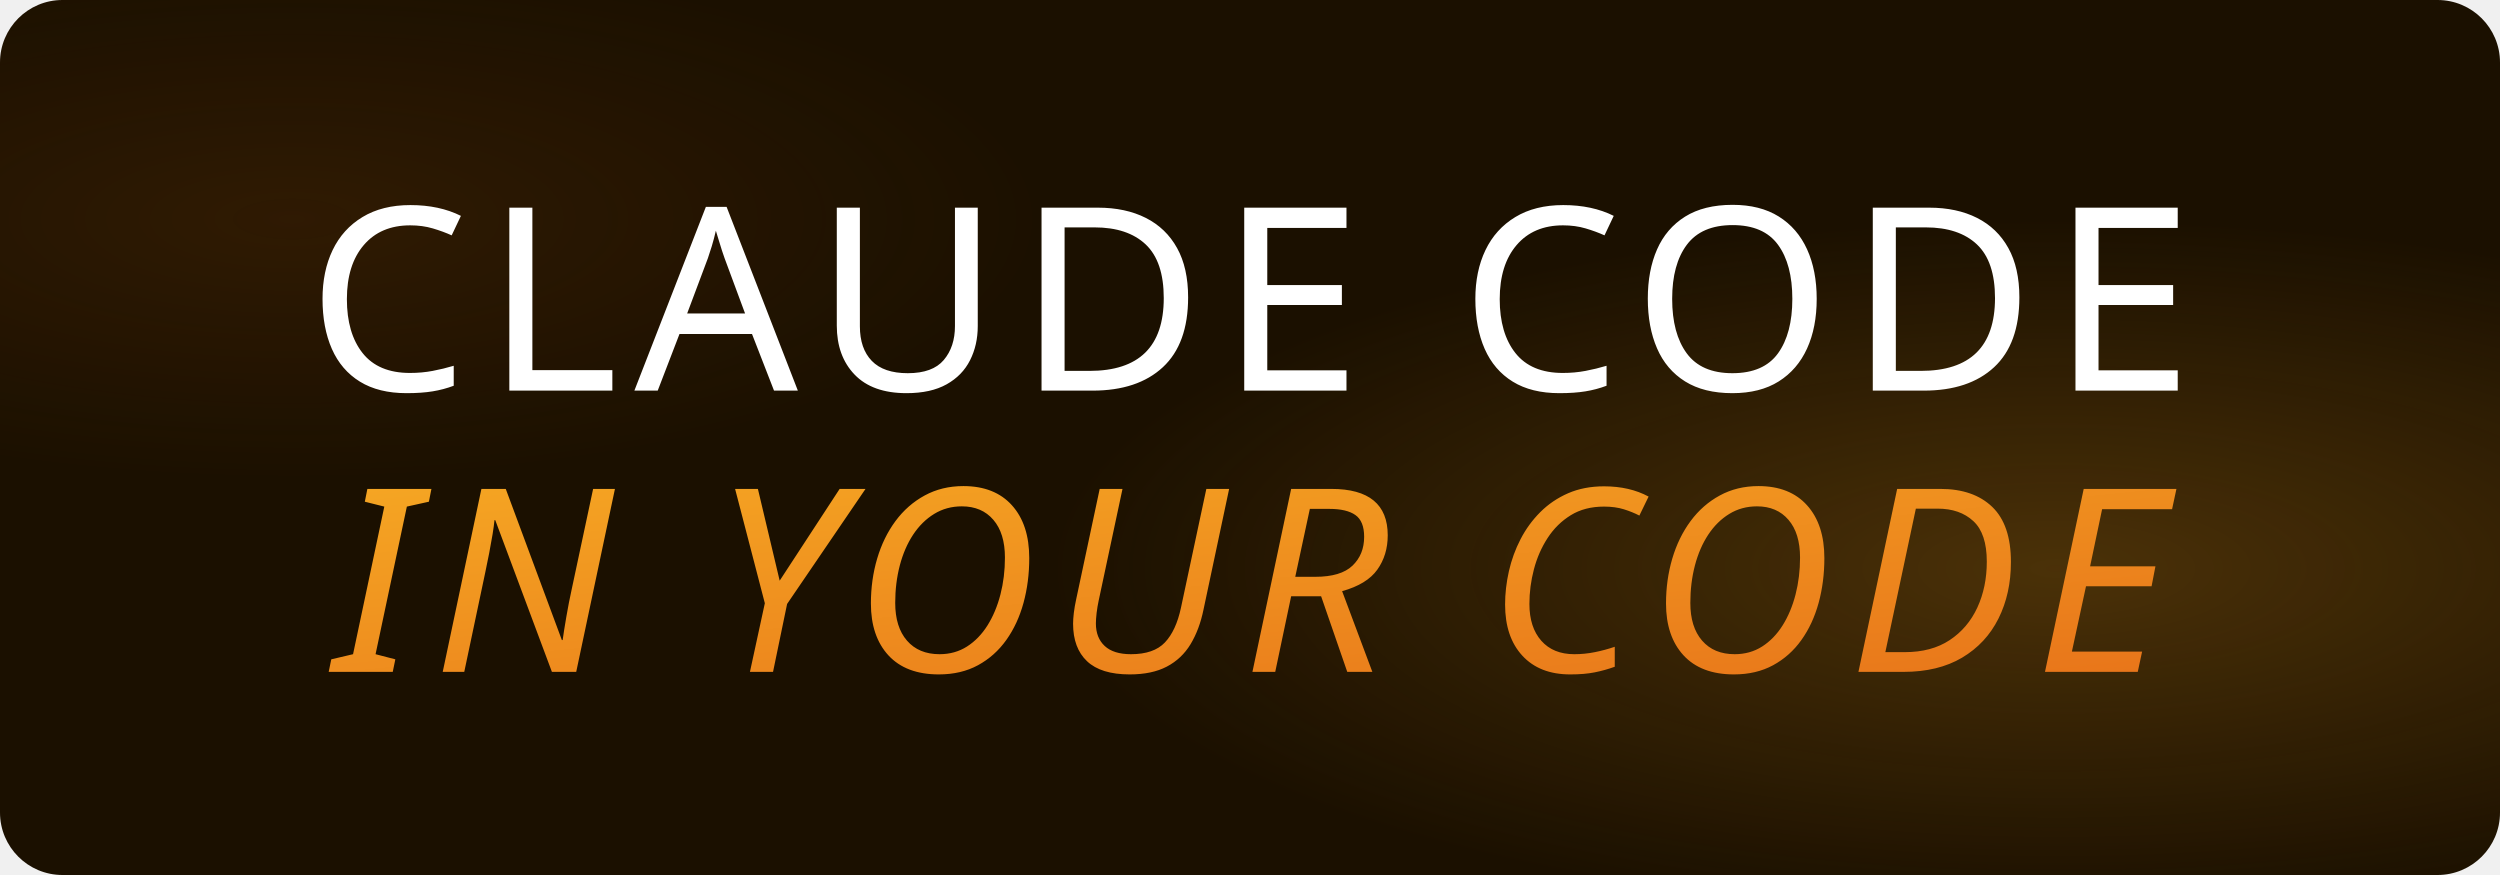
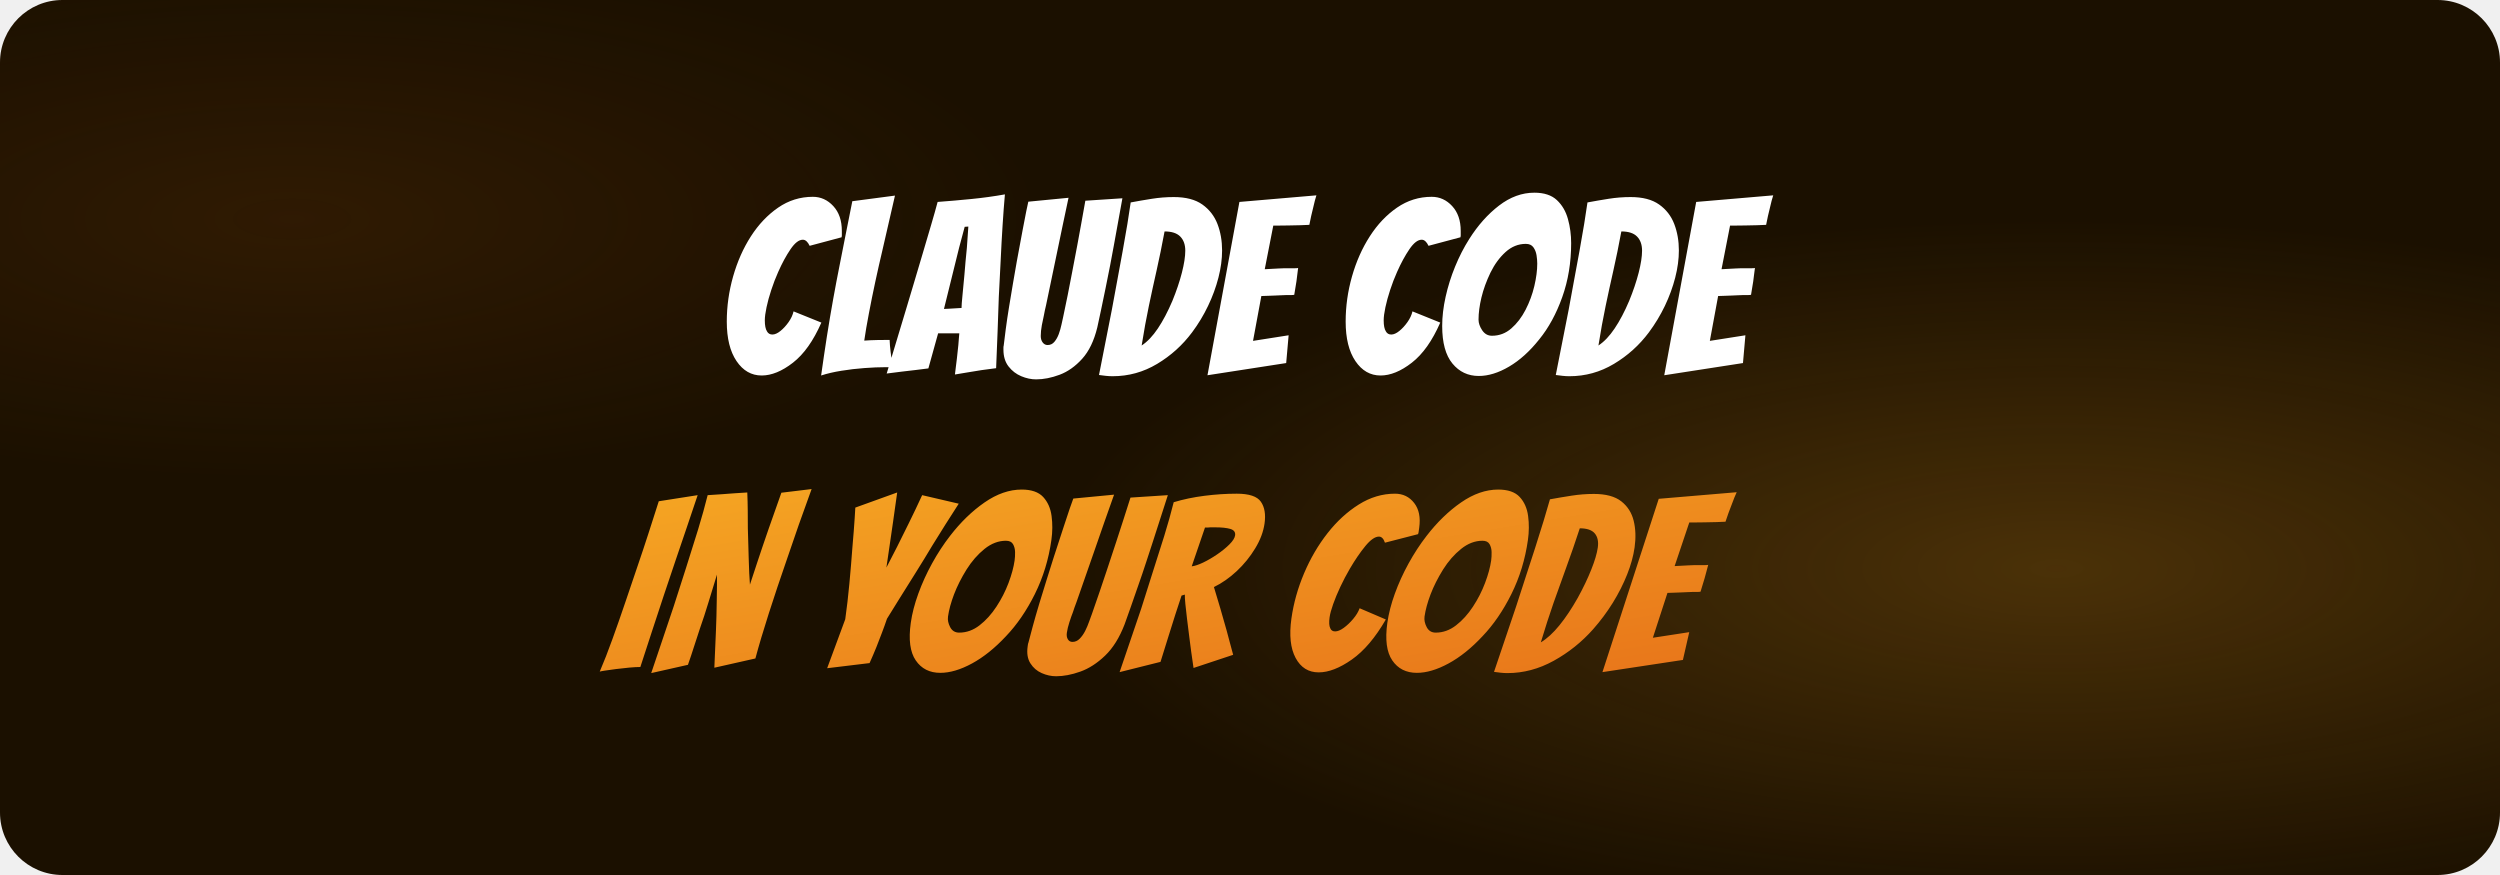
<svg xmlns="http://www.w3.org/2000/svg" width="800" height="280" viewBox="0 0 800 280">
  <defs>
    <clipPath id="rounded">
      <rect width="800" height="280" rx="20" ry="20" />
    </clipPath>
    <linearGradient id="orangeGrad" x1="0" y1="0" x2="1" y2="1">
      <stop offset="0%" stop-color="#F5A623" />
      <stop offset="100%" stop-color="#E8751A" />
    </linearGradient>
    <radialGradient id="glowOrb" cx="0.82" cy="0.65" r="0.4">
      <stop offset="0%" stop-color="#F5A623" stop-opacity="0.22" />
      <stop offset="100%" stop-color="#F5A623" stop-opacity="0" />
    </radialGradient>
    <radialGradient id="glowOrb2" cx="0.12" cy="0.25" r="0.3">
      <stop offset="0%" stop-color="#E8751A" stop-opacity="0.1" />
      <stop offset="100%" stop-color="#E8751A" stop-opacity="0" />
    </radialGradient>
  </defs>
  <g clip-path="url(#rounded)">
    <rect width="800" height="280" fill="#1b1000" />
    <rect width="800" height="280" fill="url(#glowOrb)" />
    <rect width="800" height="280" fill="url(#glowOrb2)" />
-     <text x="400" y="125" text-anchor="middle" font-family="Impact, 'Arial Black', sans-serif" font-size="82" fill="#FFFFFF" letter-spacing="5">CLAUDE CODE</text>
-     <text x="400" y="215" text-anchor="middle" font-family="Impact, 'Arial Black', sans-serif" font-size="82" fill="url(#orangeGrad)" letter-spacing="5" font-style="italic">IN YOUR CODE</text>
+     <path fill="#FFFFFF" d="M243.73 120.16L243.73 120.16Q238.81 120.16 235.69 115.55Q232.57 110.95 232.57 102.92L232.57 102.92Q232.57 95.59 234.60 88.45Q236.63 81.31 240.29 75.62L240.29 75.62Q243.96 69.92 248.99 66.45Q254.02 62.98 260.11 62.98L260.11 62.98Q263.93 62.98 266.66 65.95Q269.39 68.91 269.39 73.90L269.39 73.90L269.39 74.84Q269.39 75.15 269.39 75.38Q269.39 75.62 269.31 75.93L269.31 75.93L259.09 78.66Q258.16 76.71 256.91 76.71L256.91 76.71Q255.04 76.71 252.97 79.75Q250.90 82.79 249.03 87.01L249.03 87.01Q247.78 89.81 246.81 92.78Q245.83 95.74 245.29 98.32Q244.74 100.89 244.74 102.53L244.74 102.53Q244.74 104.95 245.44 106.04L245.44 106.04Q245.99 107.05 247.16 107.05L247.16 107.05Q248.33 107.05 249.73 105.92Q251.14 104.79 252.35 103.07Q253.55 101.36 253.94 99.64L253.94 99.64L262.84 103.23Q259.01 111.97 253.75 116.06Q248.48 120.16 243.73 120.16ZM262.76 120.16L262.76 120.16Q263.62 113.99 264.59 107.75Q265.57 101.51 266.62 95.70Q267.67 89.89 268.61 85.21L268.61 85.21Q269.62 80.14 270.64 74.92Q271.65 69.69 272.74 64.39L272.74 64.39L286.39 62.59L282.34 80.22Q281.25 84.82 280.11 90.09Q278.98 95.35 278.05 100.27Q277.11 105.18 276.56 109.00L276.56 109.00Q278.51 108.85 280.74 108.81Q282.96 108.77 284.68 108.77L284.68 108.77Q284.75 110.56 284.99 112.55Q285.22 114.54 285.50 115.98Q285.77 117.43 285.77 117.58L285.77 117.58Q285.46 117.58 285.18 117.58Q284.91 117.58 284.60 117.50L284.60 117.50L283.35 117.50Q280.31 117.50 276.60 117.78Q272.90 118.05 269.27 118.64Q265.64 119.22 262.76 120.16ZM305.58 119.84L305.58 119.84Q305.74 118.52 305.89 117.27Q306.05 116.02 306.20 114.77L306.20 114.77L306.67 110.41Q306.75 109.31 306.83 108.38Q306.91 107.44 306.98 106.66L306.98 106.66L300.20 106.66L297.08 117.89Q295.36 118.13 293.02 118.40Q290.68 118.67 288.65 118.91L288.65 118.91Q287.41 119.06 286.20 119.22Q284.99 119.38 283.74 119.53L283.74 119.53L289.90 99.10Q290.99 95.43 292.40 90.75Q293.80 86.07 295.25 81.16Q296.69 76.24 297.98 71.91Q299.26 67.58 300.04 64.62L300.04 64.62Q305.35 64.23 310.85 63.68Q316.34 63.14 321.57 62.20L321.57 62.20Q321.18 66.57 320.83 72.07Q320.48 77.57 320.21 83.42Q319.93 89.27 319.62 94.96L319.62 94.96Q319.46 100.34 319.23 106.08Q319.00 111.81 318.76 117.82L318.76 117.82Q317.59 117.97 316.42 118.13Q315.25 118.28 314.08 118.44L314.08 118.44Q312.13 118.75 309.79 119.14Q307.45 119.53 305.58 119.84ZM306.91 79.28L302.07 98.86Q302.54 98.86 303.83 98.78Q305.11 98.71 306.28 98.63Q307.45 98.55 307.69 98.55L307.69 98.55Q307.69 97.54 308.00 94.42Q308.31 91.30 308.62 87.86L308.62 87.86Q308.78 85.84 308.97 83.69Q309.17 81.55 309.40 79.28L309.40 79.28L309.87 72.50L308.70 72.58L306.91 79.28ZM331.55 121.40L331.55 121.40Q329.21 121.40 326.80 120.39Q324.38 119.38 322.74 117.27Q321.10 115.16 321.10 111.89L321.10 111.89L321.10 111.26Q321.10 110.87 321.18 110.64L321.18 110.64Q321.41 108.61 321.84 105.34Q322.27 102.06 322.90 98.20Q323.52 94.34 324.18 90.52Q324.85 86.69 325.39 83.57L325.39 83.57Q326.56 77.33 327.26 73.51Q327.97 69.69 328.40 67.62Q328.82 65.56 329.06 64.54L329.06 64.54L341.93 63.29Q340.91 68.05 340.02 72.30Q339.12 76.55 338.34 80.38L338.34 80.38L334.75 97.61Q334.28 99.56 334.05 100.89L334.05 100.89Q333.74 102.14 333.39 104.05Q333.04 105.96 333.04 107.52L333.04 107.52Q333.04 108.77 333.66 109.59Q334.28 110.41 335.22 110.41L335.22 110.41Q336.55 110.41 337.40 109.39Q338.26 108.38 338.81 106.90Q339.35 105.41 339.67 103.89Q339.98 102.37 340.21 101.44L340.21 101.44Q340.99 97.85 341.66 94.45Q342.32 91.06 343.06 87.24Q343.80 83.42 344.74 78.43L344.74 78.43Q345.36 74.99 346.02 71.44Q346.69 67.90 347.31 64.23L347.31 64.23L359.17 63.45L356.44 78.50Q355.89 81.39 355.23 84.98Q354.56 88.57 353.78 92.23Q353.00 95.90 352.34 99.17Q351.68 102.45 351.13 104.79L351.13 104.79Q349.57 111.19 346.30 114.81Q343.02 118.44 339.08 119.92Q335.14 121.40 331.55 121.40ZM356.05 120.39L356.05 120.39Q354.95 120.39 353.86 120.27Q352.77 120.16 351.68 120L351.68 120L355.81 99.02Q356.59 94.73 357.49 89.93Q358.39 85.13 359.24 80.41Q360.10 75.70 360.77 71.64Q361.43 67.58 361.82 64.78L361.82 64.78Q365.17 64.15 368.60 63.61Q372.04 63.06 375.62 63.06L375.62 63.06Q381.40 63.06 384.75 65.44Q388.10 67.82 389.59 71.68Q391.07 75.54 391.07 80.14L391.07 80.14Q391.07 84.28 389.90 88.84Q388.73 93.40 386.58 97.89Q384.44 102.37 381.47 106.35L381.47 106.35Q376.87 112.51 370.28 116.45Q363.69 120.39 356.05 120.39ZM365.33 110.56L365.33 110.56Q368.06 108.77 370.52 105.10Q372.97 101.44 375.16 96.29L375.16 96.29Q377.11 91.53 378.20 87.28Q379.29 83.03 379.29 80.22L379.29 80.22Q379.29 77.33 377.69 75.70Q376.09 74.06 372.66 74.06L372.66 74.06Q371.41 80.77 370.13 86.46Q368.84 92.15 367.63 97.93Q366.42 103.70 365.33 110.56ZM411.58 116.18L386.39 120.08L396.61 64.62L421.25 62.51Q420.71 64.23 420.32 66.02L420.32 66.02Q419.93 67.51 419.58 69.10Q419.23 70.70 418.99 71.95L418.99 71.95Q417.98 72.03 416.11 72.07Q414.24 72.11 412.28 72.15Q410.33 72.19 408.93 72.19Q407.53 72.19 407.45 72.19L407.45 72.19L404.72 86.15L409.24 85.91Q410.10 85.84 411.00 85.84Q411.89 85.84 412.75 85.84L412.75 85.84Q413.61 85.84 414.31 85.84Q415.01 85.84 415.40 85.76L415.40 85.76Q415.25 86.85 415.13 87.90Q415.01 88.96 414.86 90.05L414.86 90.05L414.16 94.34Q413.77 94.42 413.14 94.42Q412.52 94.42 411.66 94.42L411.66 94.42Q410.80 94.49 409.87 94.49Q408.93 94.49 408.07 94.57L408.07 94.57Q407.06 94.65 405.97 94.65Q404.88 94.65 403.63 94.73L403.63 94.73L400.97 109.08L412.36 107.29L411.58 116.18ZM441.77 120.16L441.77 120.16Q436.85 120.16 433.73 115.55Q430.61 110.95 430.61 102.92L430.61 102.92Q430.61 95.59 432.64 88.45Q434.67 81.31 438.34 75.62L438.34 75.62Q442.00 69.92 447.03 66.45Q452.06 62.98 458.15 62.98L458.15 62.98Q461.97 62.98 464.70 65.95Q467.43 68.91 467.43 73.90L467.43 73.90L467.43 74.84Q467.43 75.15 467.43 75.38Q467.43 75.62 467.35 75.93L467.35 75.93L457.13 78.66Q456.20 76.71 454.95 76.71L454.95 76.71Q453.08 76.71 451.01 79.75Q448.94 82.79 447.07 87.01L447.07 87.01Q445.82 89.81 444.85 92.78Q443.88 95.74 443.33 98.32Q442.78 100.89 442.78 102.53L442.78 102.53Q442.78 104.95 443.48 106.04L443.48 106.04Q444.03 107.05 445.20 107.05L445.20 107.05Q446.37 107.05 447.77 105.92Q449.18 104.79 450.39 103.07Q451.60 101.36 451.99 99.64L451.99 99.64L460.88 103.23Q457.06 111.97 451.79 116.06Q446.53 120.16 441.77 120.16ZM473.20 120.31L473.20 120.31Q468.06 120.31 464.78 116.33Q461.50 112.36 461.50 104.32L461.50 104.32Q461.50 99.88 462.60 94.96Q463.69 90.05 465.64 85.29Q467.59 80.53 470.16 76.48L470.16 76.48Q474.30 69.92 479.68 65.79Q485.06 61.66 490.99 61.66L490.99 61.66Q495.67 61.66 498.20 64.03Q500.74 66.41 501.75 70.12Q502.77 73.82 502.77 77.80L502.77 77.80Q502.77 87.08 499.92 95.08Q497.07 103.07 492.55 108.61L492.55 108.61Q488.02 114.31 482.91 117.31Q477.81 120.31 473.20 120.31ZM477.42 107.44L477.42 107.44Q480.93 107.44 483.62 105.10Q486.31 102.76 488.18 99.14Q490.05 95.51 490.99 91.53Q491.92 87.55 491.92 84.35L491.92 84.35Q491.92 83.11 491.69 81.66Q491.46 80.22 490.68 79.13Q489.90 78.04 488.26 78.04L488.26 78.04Q484.67 78.04 481.78 80.65Q478.90 83.26 476.95 87.24L476.95 87.24Q475.00 91.30 474.06 95.20Q473.13 99.10 473.13 102.29L473.13 102.29Q473.13 103.93 474.30 105.69Q475.47 107.44 477.42 107.44ZM502.22 120.39L502.22 120.39Q501.13 120.39 500.04 120.27Q498.94 120.16 497.85 120L497.85 120L501.99 99.02Q502.77 94.73 503.66 89.93Q504.56 85.13 505.42 80.41Q506.28 75.70 506.94 71.64Q507.60 67.58 507.99 64.78L507.99 64.78Q511.35 64.15 514.78 63.61Q518.21 63.06 521.80 63.06L521.80 63.06Q527.57 63.06 530.92 65.44Q534.28 67.82 535.76 71.68Q537.24 75.54 537.24 80.14L537.24 80.14Q537.24 84.28 536.07 88.84Q534.90 93.40 532.76 97.89Q530.61 102.37 527.65 106.35L527.65 106.35Q523.05 112.51 516.45 116.45Q509.86 120.39 502.22 120.39ZM511.50 110.56L511.50 110.56Q514.23 108.77 516.69 105.10Q519.15 101.44 521.33 96.29L521.33 96.29Q523.28 91.53 524.37 87.28Q525.46 83.03 525.46 80.22L525.46 80.22Q525.46 77.33 523.86 75.70Q522.27 74.06 518.83 74.06L518.83 74.06Q517.59 80.77 516.30 86.46Q515.01 92.15 513.80 97.93Q512.59 103.70 511.50 110.56ZM557.75 116.18L532.56 120.08L542.78 64.62L567.43 62.51Q566.88 64.23 566.49 66.02L566.49 66.02Q566.10 67.51 565.75 69.10Q565.40 70.70 565.16 71.95L565.16 71.95Q564.15 72.03 562.28 72.07Q560.41 72.11 558.46 72.15Q556.51 72.19 555.10 72.19Q553.70 72.19 553.62 72.19L553.62 72.19L550.89 86.15L555.41 85.91Q556.27 85.84 557.17 85.84Q558.07 85.84 558.92 85.84L558.92 85.84Q559.78 85.84 560.49 85.84Q561.19 85.84 561.58 85.76L561.58 85.76Q561.42 86.85 561.30 87.90Q561.19 88.96 561.03 90.05L561.03 90.05L560.33 94.34Q559.94 94.42 559.32 94.42Q558.69 94.42 557.83 94.42L557.83 94.42Q556.98 94.49 556.04 94.49Q555.10 94.49 554.25 94.57L554.25 94.57Q553.23 94.65 552.14 94.65Q551.05 94.65 549.80 94.73L549.80 94.73L547.15 109.08L558.53 107.29L557.75 116.18Z" />
+     <g transform="skewX(-8)" fill="url(#orangeGrad)">
+       <path d="M222.12 214.92L222.12 214.92Q223.45 210.32 224.73 204.47Q226.02 198.62 227.23 192.50Q228.44 186.37 229.53 180.91L229.53 180.91Q230.54 175.92 231.48 170.77Q232.42 165.63 233.35 160.40L233.35 160.40L245.52 158.45Q244.51 163.68 243.49 168.78Q242.48 173.89 241.46 178.96L241.46 178.96Q240.37 184.42 239.20 190.51Q238.03 196.59 236.94 202.48Q235.85 208.37 234.91 213.44L234.91 213.44Q233.51 213.44 231.40 213.63Q229.30 213.83 227.19 214.10Q225.08 214.38 223.64 214.61Q222.20 214.84 222.12 214.92ZM250.04 212.74L238.66 215.39Q239.75 209.85 240.80 204.51Q241.85 199.17 242.87 193.94L242.87 193.94Q243.96 187.86 245.09 181.62Q246.22 175.38 247.20 169.45Q248.17 163.52 248.72 158.45L248.72 158.45Q249.97 158.37 251.14 158.29Q252.31 158.22 253.40 158.14L253.40 158.14Q254.41 158.06 255.47 157.98Q256.52 157.90 257.53 157.83L257.53 157.83L261.28 157.59Q261.82 160.56 262.25 163.44Q262.68 166.33 263.07 169.06L263.07 169.06Q263.38 170.93 263.81 173.43Q264.24 175.92 264.67 178.53Q265.10 181.15 265.53 183.41Q265.96 185.67 266.27 187.08L266.27 187.08Q267.05 182.94 267.56 180.25Q268.06 177.56 268.57 175.03Q269.08 172.49 269.78 169.06L269.78 169.06L272.20 157.67L281.71 156.50Q280.39 162.35 279.22 167.89Q278.05 173.43 277.03 178.65L277.03 178.65Q275.08 188.09 273.60 196.32Q272.12 204.55 271.34 210.71L271.34 210.71L258.62 213.67L257.45 201.66Q257.30 199.87 256.99 197.33Q256.67 194.80 256.36 192.11Q256.05 189.42 255.74 187.19Q255.43 184.97 255.27 183.88L255.27 183.88Q254.49 188.48 253.79 192.81Q253.09 197.14 252.23 201.19L252.23 201.19Q251.68 203.92 251.18 206.85Q250.67 209.77 250.04 212.74L250.04 212.74ZM308.08 212.19L294.74 213.83L298.33 198.15Q298.33 192.61 298.05 186.80Q297.78 180.99 297.39 175.22L297.39 175.22Q297.08 169.45 296.81 165.94Q296.53 162.43 296.53 162.43L296.53 162.43L309.25 157.59L309.25 167.11Q309.25 171.63 309.21 175.26Q309.17 178.89 309.17 181.62L309.17 181.62Q310.18 178.96 311.63 175.06Q313.07 171.16 314.32 167.50L314.32 167.50Q315.10 165.31 315.84 163.09Q316.58 160.87 317.36 158.45L317.36 158.45L329.45 161.18Q326.09 167.81 322.90 174.52L322.90 174.52Q321.02 178.65 318.80 183.22Q316.58 187.78 314.67 191.72Q312.76 195.66 311.66 198.00L311.66 198.00Q311.27 200.02 310.69 202.44Q310.10 204.86 309.56 207.04L309.56 207.04Q309.25 208.29 308.86 209.58Q308.47 210.87 308.08 212.19L308.08 212.19ZM331.16 215.31L331.16 215.31Q326.02 215.31 322.74 211.33Q319.46 207.36 319.46 199.32L319.46 199.32Q319.46 194.88 320.56 189.96Q321.65 185.05 323.60 180.29Q325.55 175.53 328.12 171.48L328.12 171.48Q332.26 164.92 337.64 160.79Q343.02 156.66 348.95 156.66L348.95 156.66Q353.63 156.66 356.16 159.03Q358.70 161.41 359.71 165.12Q360.73 168.82 360.73 172.80L360.73 172.80Q360.73 182.08 357.88 190.08Q355.03 198.07 350.51 203.61L350.51 203.61Q345.98 209.31 340.88 212.31Q335.77 215.31 331.16 215.31ZM335.38 202.44L335.38 202.44Q338.89 202.44 341.58 200.10Q344.27 197.76 346.14 194.13Q348.01 190.51 348.95 186.53Q349.88 182.55 349.88 179.35L349.88 179.35Q349.88 178.11 349.65 176.66Q349.42 175.22 348.64 174.13Q347.86 173.04 346.22 173.04L346.22 173.04Q342.63 173.04 339.74 175.65Q336.86 178.26 334.91 182.24L334.91 182.24Q332.96 186.30 332.02 190.20Q331.09 194.10 331.09 197.29L331.09 197.29Q331.09 198.93 332.26 200.69Q333.43 202.44 335.38 202.44ZM368.37 216.40L368.37 216.40Q366.03 216.40 363.61 215.39Q361.19 214.38 359.56 212.27Q357.92 210.16 357.92 206.89L357.92 206.89L357.92 206.26Q357.92 205.87 358.00 205.64L358.00 205.64Q358.23 203.61 358.66 200.34Q359.09 197.06 359.71 193.20Q360.34 189.34 361 185.52Q361.66 181.69 362.21 178.57L362.21 178.57Q363.38 172.33 364.08 168.51Q364.78 164.69 365.21 162.62Q365.64 160.56 365.88 159.54L365.88 159.54L378.75 158.29Q377.73 163.05 376.83 167.30Q375.94 171.55 375.16 175.38L375.16 175.38L371.57 192.61Q371.10 194.56 370.87 195.89L370.87 195.89Q370.55 197.14 370.20 199.05Q369.85 200.96 369.85 202.52L369.85 202.52Q369.85 203.77 370.48 204.59Q371.10 205.41 372.04 205.41L372.04 205.41Q373.36 205.41 374.22 204.39Q375.08 203.38 375.63 201.90Q376.17 200.41 376.48 198.89Q376.79 197.37 377.03 196.44L377.03 196.44Q377.81 192.85 378.47 189.45Q379.13 186.06 379.88 182.24Q380.62 178.42 381.55 173.43L381.55 173.43Q382.18 169.99 382.84 166.44Q383.50 162.90 384.13 159.23L384.13 159.23L395.98 158.45L393.25 173.50Q392.71 176.39 392.04 179.98Q391.38 183.57 390.60 187.23Q389.82 190.90 389.16 194.17Q388.50 197.45 387.95 199.79L387.95 199.79Q386.39 206.19 383.11 209.81Q379.84 213.44 375.90 214.92Q371.96 216.40 368.37 216.40ZM401.13 211.80L388.50 215.08L392.55 194.80Q393.49 189.18 394.58 183.25Q395.67 177.33 396.65 171.55Q397.62 165.78 398.17 160.71L398.17 160.71Q402.61 159.31 407.76 158.65Q412.91 157.98 417.98 157.98L417.98 157.98Q423.91 157.98 426.05 160.56Q428.20 163.13 428.20 167.50L428.20 167.50Q428.20 171.48 426.32 175.49Q424.45 179.51 421.45 182.75Q418.45 185.98 414.86 187.86L414.86 187.86Q416.26 190.98 417.86 194.68Q419.46 198.39 420.87 201.74L420.87 201.74Q421.64 203.69 422.46 205.64Q423.28 207.59 424.06 209.54L424.06 209.54L411.97 213.75Q411.19 211.02 410.49 208.53Q409.79 206.03 409.16 203.61L409.16 203.61Q408.38 200.73 407.68 198.03Q406.98 195.34 406.47 193.24Q405.97 191.13 405.89 190.27L405.89 190.27L404.88 190.59Q404.41 193.08 403.74 196.67Q403.08 200.26 402.53 203.61L402.53 203.61L401.13 211.80ZM409.32 168.82L406.82 181.23Q408.23 181.07 410.30 180.02Q412.36 178.96 414.43 177.40Q416.50 175.84 417.90 174.21Q419.31 172.57 419.31 171.32L419.31 171.32Q419.31 169.76 417.47 169.25Q415.64 168.75 412.68 168.75L412.68 168.75L410.96 168.75Q410.49 168.82 410.10 168.82Q409.71 168.82 409.32 168.82L409.32 168.82ZM452.22 215.16L452.22 215.16Q447.31 215.16 444.19 210.55Q441.07 205.95 441.07 197.92L441.07 197.92Q441.07 190.59 443.09 183.45Q445.12 176.31 448.79 170.62L448.79 170.62Q452.45 164.92 457.49 161.45Q462.52 157.98 468.60 157.98L468.60 157.98Q472.42 157.98 475.15 160.95Q477.88 163.91 477.88 168.90L477.88 168.90L477.88 169.84Q477.88 170.15 477.88 170.38Q477.88 170.62 477.80 170.93L477.80 170.93L467.59 173.66Q466.65 171.71 465.40 171.71L465.40 171.71Q463.53 171.71 461.46 174.75Q459.40 177.79 457.52 182.01L457.52 182.01Q456.28 184.81 455.30 187.78Q454.33 190.74 453.78 193.32Q453.23 195.89 453.23 197.53L453.23 197.53Q453.23 199.95 453.94 201.04L453.94 201.04Q454.48 202.05 455.65 202.05L455.65 202.05Q456.82 202.05 458.23 200.92Q459.63 199.79 460.84 198.07Q462.05 196.36 462.44 194.64L462.44 194.64L471.33 198.23Q467.51 206.97 462.24 211.06Q456.98 215.16 452.22 215.16ZM483.66 215.31L483.66 215.31Q478.51 215.31 475.23 211.33Q471.96 207.36 471.96 199.32L471.96 199.32Q471.96 194.88 473.05 189.96Q474.14 185.05 476.09 180.29Q478.04 175.53 480.61 171.48L480.61 171.48Q484.75 164.92 490.13 160.79Q495.51 156.66 501.44 156.66L501.44 156.66Q506.12 156.66 508.65 159.03Q511.19 161.41 512.20 165.12Q513.22 168.82 513.22 172.80L513.22 172.80Q513.22 182.08 510.37 190.08Q507.52 198.07 503.00 203.61L503.00 203.61Q498.48 209.31 493.37 212.31Q488.26 215.31 483.66 215.31ZM487.87 202.44L487.87 202.44Q491.38 202.44 494.07 200.10Q496.76 197.76 498.63 194.13Q500.50 190.51 501.44 186.53Q502.38 182.55 502.38 179.35L502.38 179.35Q502.38 178.11 502.14 176.66Q501.91 175.22 501.13 174.13Q500.35 173.04 498.71 173.04L498.71 173.04Q495.12 173.04 492.24 175.65Q489.35 178.26 487.40 182.24L487.40 182.24Q485.45 186.30 484.51 190.20Q483.58 194.10 483.58 197.29L483.58 197.29Q483.58 198.93 484.75 200.69Q485.92 202.44 487.87 202.44ZM512.67 215.39L512.67 215.39Q511.58 215.39 510.49 215.27Q509.40 215.16 508.30 215L508.30 215L512.44 194.02Q513.22 189.73 514.11 184.93Q515.01 180.13 515.87 175.41Q516.73 170.70 517.39 166.64Q518.05 162.58 518.44 159.78L518.44 159.78Q521.80 159.15 525.23 158.61Q528.66 158.06 532.25 158.06L532.25 158.06Q538.02 158.06 541.38 160.44Q544.73 162.82 546.21 166.68Q547.69 170.54 547.69 175.14L547.69 175.14Q547.69 179.28 546.52 183.84Q545.35 188.40 543.21 192.89Q541.06 197.37 538.10 201.35L538.10 201.35Q533.50 207.51 526.91 211.45Q520.32 215.39 512.67 215.39ZM521.95 205.56L521.95 205.56Q524.68 203.77 527.14 200.10Q529.60 196.44 531.78 191.29L531.78 191.29Q533.73 186.53 534.82 182.28Q535.92 178.03 535.92 175.22L535.92 175.22Q535.92 172.33 534.32 170.70Q532.72 169.06 529.29 169.06L529.29 169.06Q528.04 175.77 526.75 181.46Q525.46 187.15 524.25 192.93Q523.05 198.70 521.95 205.56ZM568.21 211.18L543.01 215.08L553.23 159.62L577.88 157.51Q577.33 159.23 576.94 161.02L576.94 161.02Q576.55 162.51 576.20 164.10Q575.85 165.70 575.62 166.95L575.62 166.95Q574.60 167.03 572.73 167.07Q570.86 167.11 568.91 167.15Q566.96 167.19 565.56 167.19Q564.15 167.19 564.07 167.19L564.07 167.19L561.34 181.15L565.87 180.91Q566.73 180.84 567.62 180.84Q568.52 180.84 569.38 180.84L569.38 180.84Q570.24 180.84 570.94 180.84Q571.64 180.84 572.03 180.76L572.03 180.76Q571.87 181.85 571.76 182.90Q571.64 183.96 571.48 185.05L571.48 185.05L570.78 189.34Q570.39 189.42 569.77 189.42Q569.14 189.42 568.28 189.42L568.28 189.42Q567.43 189.49 566.49 189.49Q565.56 189.49 564.70 189.57L564.70 189.57Q563.68 189.65 562.59 189.65Q561.50 189.65 560.25 189.73L560.25 189.73L557.60 204.08L568.99 202.29L568.21 211.18Z" />
+     </g>
  </g>
</svg>
